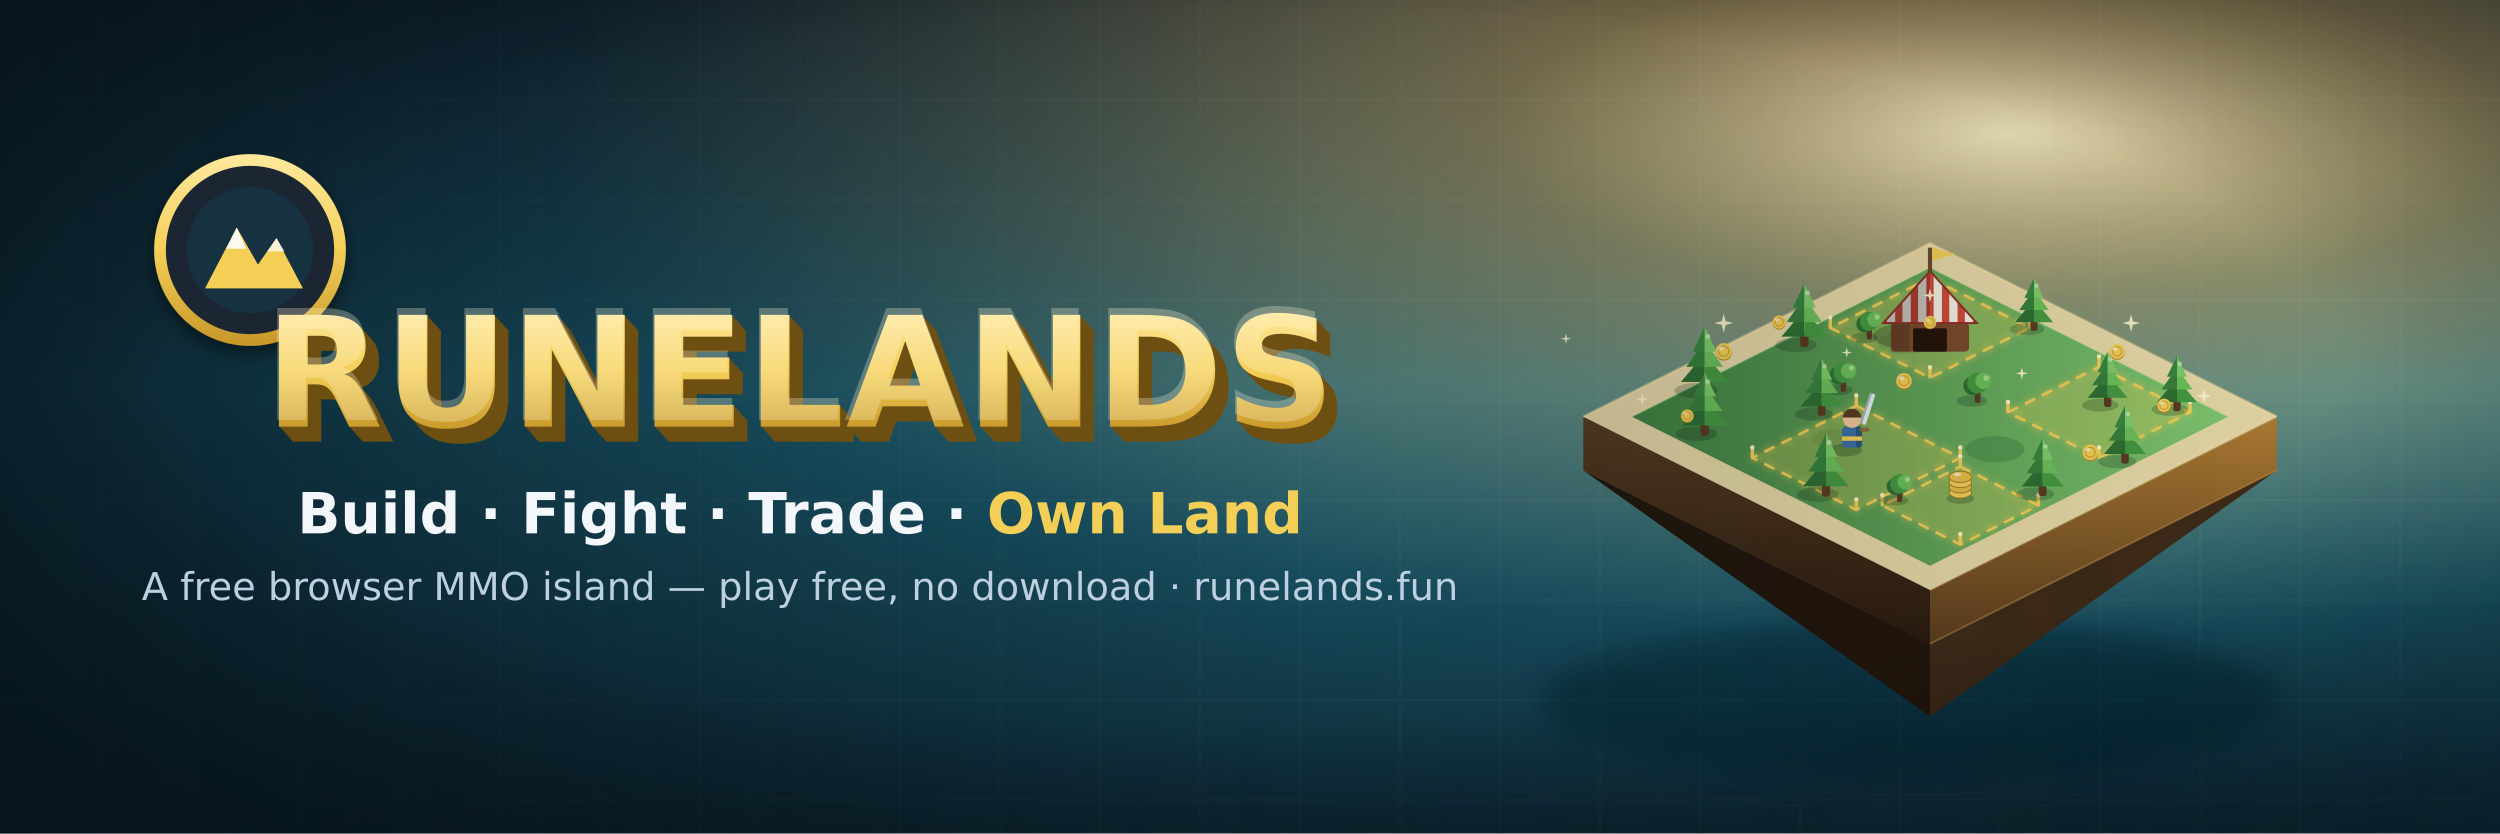
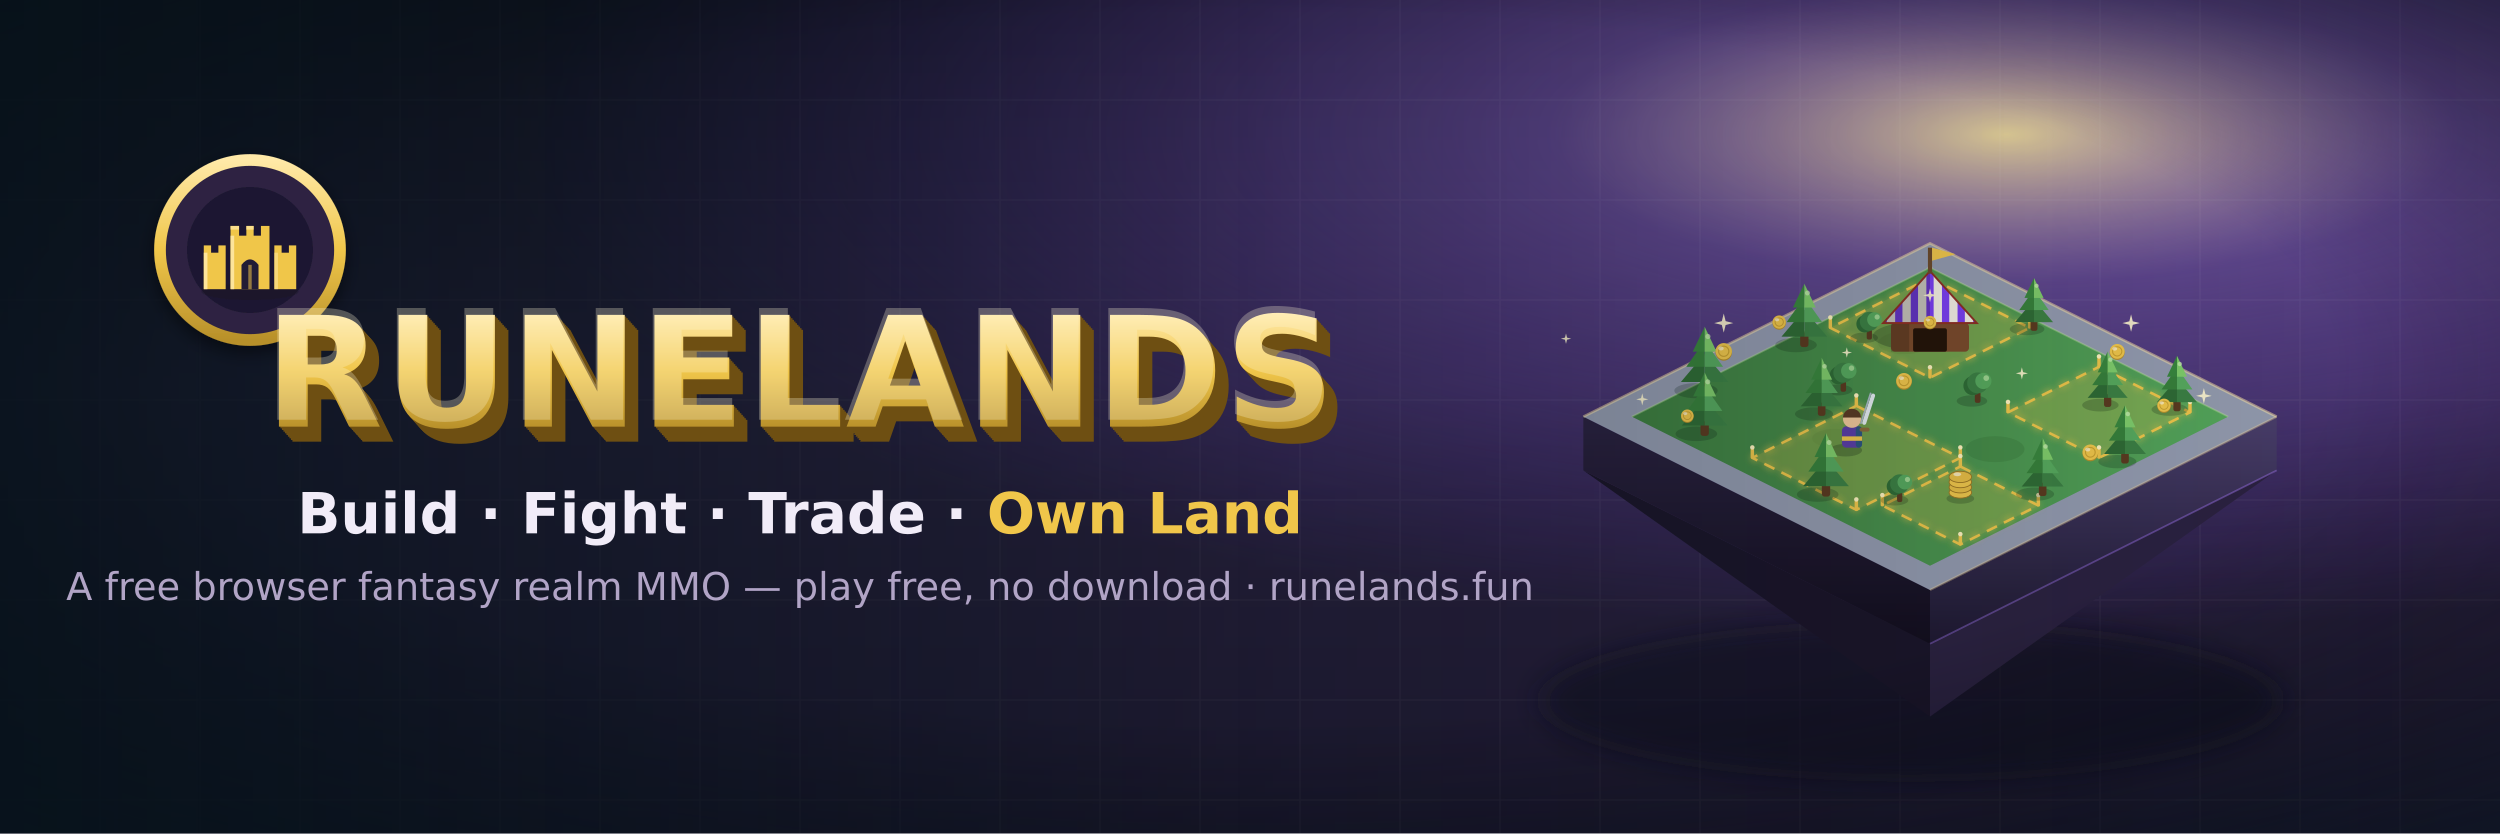
<svg xmlns="http://www.w3.org/2000/svg" width="1500" height="500" viewBox="0 0 1500 500">
  <defs>
    <linearGradient id="sky" x1="0" y1="0" x2="0" y2="1">
-       <stop offset="0" stop-color="#163140" />
-       <stop offset=".46" stop-color="#247e96" />
-       <stop offset="1" stop-color="#0f2c39" />
+       <stop offset="0" stop-color="#15111f" />
+       <stop offset=".46" stop-color="#2d2342" />
+       <stop offset="1" stop-color="#1e1830" />
    </linearGradient>
    <radialGradient id="sun" cx="80%" cy="16%" r="60%">
-       <stop offset="0" stop-color="#fff1c2" stop-opacity=".95" />
-       <stop offset="34%" stop-color="#f4b65a" stop-opacity=".5" />
-       <stop offset="100%" stop-color="#f4b65a" stop-opacity="0" />
+       <stop offset="0" stop-color="#ffe9a8" stop-opacity=".9" />
+       <stop offset="30%" stop-color="#ab7bff" stop-opacity=".42" />
+       <stop offset="100%" stop-color="#7a3df0" stop-opacity="0" />
    </radialGradient>
    <linearGradient id="refl" x1="0" y1="0" x2="0" y2="1">
-       <stop offset="0" stop-color="#ffe9a8" stop-opacity="0" />
-       <stop offset=".5" stop-color="#ffdf8c" stop-opacity=".2" />
-       <stop offset="1" stop-color="#ffdf8c" stop-opacity="0" />
+       <stop offset="0" stop-color="#ab7bff" stop-opacity="0" />
+       <stop offset=".5" stop-color="#ffe9a8" stop-opacity=".22" />
+       <stop offset="1" stop-color="#ab7bff" stop-opacity="0" />
    </linearGradient>
    <linearGradient id="grassG" gradientUnits="userSpaceOnUse" x1="1380" y1="560" x2="580" y2="560">
-       <stop offset="0" stop-color="#86cc72" />
+       <stop offset="0" stop-color="#57a95d" />
      <stop offset="1" stop-color="#3c7a3c" />
    </linearGradient>
    <linearGradient id="wallR" x1="0" y1="0" x2="0" y2="1">
-       <stop offset="0" stop-color="#b07c33" />
-       <stop offset="1" stop-color="#5c3d1c" />
+       <stop offset="0" stop-color="#4a3e6b" />
+       <stop offset="1" stop-color="#1e1830" />
    </linearGradient>
    <linearGradient id="wallL" x1="0" y1="0" x2="0" y2="1">
-       <stop offset="0" stop-color="#5a3c1f" />
-       <stop offset="1" stop-color="#291a0c" />
+       <stop offset="0" stop-color="#2b2140" />
+       <stop offset="1" stop-color="#120d1c" />
    </linearGradient>
    <linearGradient id="goldG" x1="0" y1="0" x2="0" y2="1">
-       <stop offset="0" stop-color="#ffe79a" />
-       <stop offset=".5" stop-color="#f4cf57" />
-       <stop offset="1" stop-color="#c99a2c" />
+       <stop offset="0" stop-color="#ffe9a8" />
+       <stop offset=".5" stop-color="#f0c64a" />
+       <stop offset="1" stop-color="#b8902a" />
    </linearGradient>
    <radialGradient id="ctaG" cx="50%" cy="28%" r="85%">
-       <stop offset="0" stop-color="#ffe9a2" />
-       <stop offset=".6" stop-color="#f4cf57" />
-       <stop offset="1" stop-color="#d8a838" />
+       <stop offset="0" stop-color="#ffe9a8" />
+       <stop offset=".6" stop-color="#f0c64a" />
+       <stop offset="1" stop-color="#b8902a" />
    </radialGradient>
    <linearGradient id="scrimT" x1="0" y1="0" x2="0" y2="1">
      <stop offset="0" stop-color="#06151d" stop-opacity=".62" />
      <stop offset="1" stop-color="#06151d" stop-opacity="0" />
    </linearGradient>
    <linearGradient id="scrimB" x1="0" y1="0" x2="0" y2="1">
      <stop offset="0" stop-color="#06151d" stop-opacity="0" />
      <stop offset="1" stop-color="#06151d" stop-opacity=".66" />
    </linearGradient>
    <radialGradient id="vig" cx="50%" cy="44%" r="74%">
      <stop offset="58%" stop-color="#000" stop-opacity="0" />
      <stop offset="100%" stop-color="#04121a" stop-opacity=".55" />
    </radialGradient>
    <filter id="glow" x="-50%" y="-50%" width="200%" height="200%">
      <feGaussianBlur stdDeviation="4.5" result="b" />
      <feMerge>
        <feMergeNode in="b" />
        <feMergeNode in="SourceGraphic" />
      </feMerge>
    </filter>
    <filter id="soft" x="-60%" y="-60%" width="220%" height="220%">
      <feGaussianBlur stdDeviation="16" />
    </filter>
    <filter id="haze" x="-60%" y="-60%" width="220%" height="220%">
      <feGaussianBlur stdDeviation="2.4" />
    </filter>
    <filter id="ds" x="-30%" y="-30%" width="160%" height="160%">
      <feDropShadow dx="0" dy="4" stdDeviation="5" flood-color="#000" flood-opacity=".5" />
    </filter>
  </defs>
  <defs>
    <linearGradient id="bgDay" x1="0" y1="0" x2="0" y2="1">
-       <stop offset="0" stop-color="#c2e9f3" />
-       <stop offset=".46" stop-color="#7fcadb" />
-       <stop offset="1" stop-color="#3a9cb7" />
+       <stop offset="0" stop-color="#3a2f54" />
+       <stop offset=".46" stop-color="#2d2342" />
+       <stop offset="1" stop-color="#1e1830" />
    </linearGradient>
    <linearGradient id="bgMap" x1="0" y1="0" x2="0" y2="1">
-       <stop offset="0" stop-color="#2c3d4e" />
-       <stop offset="1" stop-color="#121b25" />
+       <stop offset="0" stop-color="#2d2342" />
+       <stop offset="1" stop-color="#15111f" />
    </linearGradient>
    <linearGradient id="bgNight" x1="0" y1="0" x2="0" y2="1">
      <stop offset="0" stop-color="#2c1620" />
      <stop offset=".5" stop-color="#3c1a22" />
      <stop offset="1" stop-color="#110910" />
    </linearGradient>
    <linearGradient id="bgEcon" x1="0" y1="0" x2="0" y2="1">
      <stop offset="0" stop-color="#312257" />
      <stop offset=".5" stop-color="#221a44" />
      <stop offset="1" stop-color="#0f0b22" />
    </linearGradient>
    <radialGradient id="sunWarm" cx="78%" cy="16%" r="62%">
      <stop offset="0" stop-color="#fffaea" stop-opacity=".95" />
      <stop offset="34%" stop-color="#ffe2a0" stop-opacity=".5" />
      <stop offset="100%" stop-color="#ffe2a0" stop-opacity="0" />
    </radialGradient>
    <radialGradient id="goldGlow" cx="70%" cy="42%" r="62%">
      <stop offset="0" stop-color="#ffe7a4" stop-opacity=".45" />
      <stop offset="100%" stop-color="#ffe7a4" stop-opacity="0" />
    </radialGradient>
    <radialGradient id="redglow" cx="50%" cy="50%" r="50%">
      <stop offset="0" stop-color="#ff3b2a" stop-opacity=".55" />
      <stop offset="100%" stop-color="#ff3b2a" stop-opacity="0" />
    </radialGradient>
    <linearGradient id="scrimL" x1="0" y1="0" x2="1" y2="0">
      <stop offset="0" stop-color="#06121a" stop-opacity=".85" />
      <stop offset=".52" stop-color="#06121a" stop-opacity=".22" />
      <stop offset="1" stop-color="#06121a" stop-opacity="0" />
    </linearGradient>
    <linearGradient id="grassG2" x1="0" y1="0" x2="0" y2="1">
      <stop offset="0" stop-color="#86cc72" />
      <stop offset="1" stop-color="#3c7a3c" />
    </linearGradient>
    <radialGradient id="icSea" cx="50%" cy="38%" r="80%">
-       <stop offset="0" stop-color="#2d3f50" />
-       <stop offset="1" stop-color="#0b121a" />
+       <stop offset="0" stop-color="#2d2342" />
+       <stop offset="1" stop-color="#120d1c" />
    </radialGradient>
    <linearGradient id="mtnR" x1="0" y1="0" x2="0" y2="1">
      <stop offset="0" stop-color="#ffe79a" />
      <stop offset="1" stop-color="#e3b43c" />
    </linearGradient>
    <linearGradient id="mtnL" x1="0" y1="0" x2="0" y2="1">
      <stop offset="0" stop-color="#e0b950" />
      <stop offset="1" stop-color="#b0842a" />
    </linearGradient>
    <radialGradient id="icGold" cx="50%" cy="38%" r="82%">
      <stop offset="0" stop-color="#ffeab0" />
      <stop offset=".55" stop-color="#f3cc62" />
      <stop offset="1" stop-color="#d59f33" />
    </radialGradient>
    <radialGradient id="icNavy" cx="50%" cy="40%" r="82%">
-       <stop offset="0" stop-color="#243c4e" />
-       <stop offset="1" stop-color="#0b1620" />
+       <stop offset="0" stop-color="#2d2342" />
+       <stop offset="1" stop-color="#120d1c" />
    </radialGradient>
    <linearGradient id="mtnDeep" x1="0" y1="0" x2="0" y2="1">
-       <stop offset="0" stop-color="#e8bb45" />
-       <stop offset="1" stop-color="#a9781f" />
+       <stop offset="0" stop-color="#f0c64a" />
+       <stop offset="1" stop-color="#b8902a" />
    </linearGradient>
  </defs>
  <rect width="1500" height="500" fill="url(#sky)" />
  <rect width="1500" height="500" fill="url(#sun)" />
  <g stroke="#ffffff" stroke-width="1" opacity=".04">
    <line x1="60" y1="0" x2="60" y2="500" />
    <line x1="120" y1="0" x2="120" y2="500" />
    <line x1="180" y1="0" x2="180" y2="500" />
    <line x1="240" y1="0" x2="240" y2="500" />
    <line x1="300" y1="0" x2="300" y2="500" />
    <line x1="360" y1="0" x2="360" y2="500" />
    <line x1="420" y1="0" x2="420" y2="500" />
    <line x1="480" y1="0" x2="480" y2="500" />
    <line x1="540" y1="0" x2="540" y2="500" />
    <line x1="600" y1="0" x2="600" y2="500" />
    <line x1="660" y1="0" x2="660" y2="500" />
    <line x1="720" y1="0" x2="720" y2="500" />
    <line x1="780" y1="0" x2="780" y2="500" />
    <line x1="840" y1="0" x2="840" y2="500" />
    <line x1="900" y1="0" x2="900" y2="500" />
    <line x1="960" y1="0" x2="960" y2="500" />
    <line x1="1020" y1="0" x2="1020" y2="500" />
    <line x1="1080" y1="0" x2="1080" y2="500" />
    <line x1="1140" y1="0" x2="1140" y2="500" />
    <line x1="1200" y1="0" x2="1200" y2="500" />
    <line x1="1260" y1="0" x2="1260" y2="500" />
    <line x1="1320" y1="0" x2="1320" y2="500" />
    <line x1="1380" y1="0" x2="1380" y2="500" />
    <line x1="1440" y1="0" x2="1440" y2="500" />
    <line x1="0" y1="60" x2="1500" y2="60" />
    <line x1="0" y1="120" x2="1500" y2="120" />
    <line x1="0" y1="180" x2="1500" y2="180" />
    <line x1="0" y1="240" x2="1500" y2="240" />
    <line x1="0" y1="300" x2="1500" y2="300" />
    <line x1="0" y1="360" x2="1500" y2="360" />
    <line x1="0" y1="420" x2="1500" y2="420" />
    <line x1="0" y1="480" x2="1500" y2="480" />
  </g>
  <g transform="translate(648.4 -41.2) scale(0.52)">
-     <ellipse cx="958" cy="888" rx="430" ry="92" fill="#06212e" opacity=".5" filter="url(#soft)" />
-     <polygon points="580.0,622.0 980.0,822.0 980.0,906.0" fill="#22150a" />
-     <polygon points="980.0,822.0 1380.0,622.0 980.0,906.0" fill="#3f2a17" />
+     <ellipse cx="958" cy="888" rx="430" ry="92" fill="#0f0b1a" opacity=".55" filter="url(#soft)" />
+     <polygon points="580.0,622.0 980.0,822.0 980.0,906.0" fill="#1a1428" />
+     <polygon points="980.0,822.0 1380.0,622.0 980.0,906.0" fill="#2b2140" />
    <polygon points="580.0,560.0 980.0,760.0 980.0,822.0 580.0,622.0" fill="url(#wallL)" />
    <polygon points="980.0,760.0 1380.0,560.0 1380.0,622.0 980.0,822.0" fill="url(#wallR)" />
-     <polyline points="980.0,822.0 1380.0,622.0" fill="none" stroke="#c8923f" stroke-width="2" opacity=".5" />
-     <polygon points="980.0,360.0 1380.0,560.0 980.0,760.0 580.0,560.0" fill="#e6d6a0" />
+     <polyline points="980.0,822.0 1380.0,622.0" fill="none" stroke="#ab7bff" stroke-width="2" opacity=".4" />
+     <polygon points="980.0,360.0 1380.0,560.0 980.0,760.0 580.0,560.0" fill="#8c94a9" />
    <polygon points="980.0,360.0 1380.0,560.0 980.0,760.0 580.0,560.0" fill="#fff" opacity=".06" />
    <polygon points="980.0,388.0 1324.0,560.0 980.0,732.0 636.0,560.0" fill="url(#grassG)" />
    <ellipse cx="950" cy="475" rx="30" ry="13" fill="#3a7a3b" opacity=".4" />
    <ellipse cx="1055" cy="597.5" rx="34" ry="15" fill="#3a7a3b" opacity=".4" />
    <ellipse cx="870" cy="585" rx="26" ry="11" fill="#3a7a3b" opacity=".4" />
    <polyline points="580.0,560.0 980.0,360.0 1380.0,560.0" fill="none" stroke="#ffe6a6" stroke-width="3" opacity=".5" />
    <polyline points="1380.0,560.0 980.0,760.0" fill="none" stroke="#ffdf9c" stroke-width="2.5" opacity=".35" />
    <polyline points="636.0,560.0 980.0,388.0 1324.0,560.0" fill="none" stroke="#bfe89a" stroke-width="2" opacity=".4" />
    <g filter="url(#glow)">
-       <polygon points="980.0,400.0 1095.0,457.5 980.0,515.0 865.0,457.5" fill="#f4cf57" opacity=".13" />
-       <polygon points="980.0,400.0 1095.0,457.5 980.0,515.0 865.0,457.5" fill="none" stroke="#f4cf57" stroke-width="3" stroke-dasharray="13 9" stroke-linejoin="round" />
-     </g>
-     <rect x="978.0" y="389.0" width="4" height="12" rx="1.5" fill="#f4cf57" />
+       <polygon points="980.0,400.0 1095.0,457.5 980.0,515.0 865.0,457.5" fill="#f0c64a" opacity=".13" />
+       <polygon points="980.0,400.0 1095.0,457.5 980.0,515.0 865.0,457.5" fill="none" stroke="#f0c64a" stroke-width="3" stroke-dasharray="13 9" stroke-linejoin="round" />
+     </g>
+     <rect x="978.0" y="389.0" width="4" height="12" rx="1.5" fill="#f0c64a" />
    <circle cx="980.0" cy="388.0" r="2.6" fill="#fff3bf" />
-     <rect x="1093.0" y="446.5" width="4" height="12" rx="1.5" fill="#f4cf57" />
+     <rect x="1093.0" y="446.5" width="4" height="12" rx="1.5" fill="#f0c64a" />
    <circle cx="1095.0" cy="445.5" r="2.6" fill="#fff3bf" />
-     <rect x="978.0" y="504.0" width="4" height="12" rx="1.5" fill="#f4cf57" />
+     <rect x="978.0" y="504.0" width="4" height="12" rx="1.5" fill="#f0c64a" />
    <circle cx="980.0" cy="503.0" r="2.6" fill="#fff3bf" />
-     <rect x="863.0" y="446.5" width="4" height="12" rx="1.5" fill="#f4cf57" />
+     <rect x="863.0" y="446.5" width="4" height="12" rx="1.5" fill="#f0c64a" />
    <circle cx="865.0" cy="445.5" r="2.6" fill="#fff3bf" />
    <g filter="url(#glow)">
-       <polygon points="1175.0,502.5 1280.0,555.0 1175.0,607.5 1070.0,555.0" fill="#f4cf57" opacity=".13" />
-       <polygon points="1175.0,502.5 1280.0,555.0 1175.0,607.5 1070.0,555.0" fill="none" stroke="#f4cf57" stroke-width="3" stroke-dasharray="13 9" stroke-linejoin="round" />
-     </g>
-     <rect x="1173.0" y="491.5" width="4" height="12" rx="1.5" fill="#f4cf57" />
+       <polygon points="1175.0,502.5 1280.0,555.0 1175.0,607.5 1070.0,555.0" fill="#f0c64a" opacity=".13" />
+       <polygon points="1175.0,502.5 1280.0,555.0 1175.0,607.5 1070.0,555.0" fill="none" stroke="#f0c64a" stroke-width="3" stroke-dasharray="13 9" stroke-linejoin="round" />
+     </g>
+     <rect x="1173.0" y="491.5" width="4" height="12" rx="1.5" fill="#f0c64a" />
    <circle cx="1175.0" cy="490.5" r="2.6" fill="#fff3bf" />
-     <rect x="1278.0" y="544.0" width="4" height="12" rx="1.5" fill="#f4cf57" />
+     <rect x="1278.0" y="544.0" width="4" height="12" rx="1.5" fill="#f0c64a" />
    <circle cx="1280.0" cy="543.0" r="2.6" fill="#fff3bf" />
-     <rect x="1173.0" y="596.5" width="4" height="12" rx="1.5" fill="#f4cf57" />
+     <rect x="1173.0" y="596.5" width="4" height="12" rx="1.5" fill="#f0c64a" />
    <circle cx="1175.0" cy="595.5" r="2.6" fill="#fff3bf" />
-     <rect x="1068.0" y="544.0" width="4" height="12" rx="1.5" fill="#f4cf57" />
+     <rect x="1068.0" y="544.0" width="4" height="12" rx="1.5" fill="#f0c64a" />
    <circle cx="1070.0" cy="543.0" r="2.6" fill="#fff3bf" />
    <g filter="url(#glow)">
-       <polygon points="895.0,547.5 1015.0,607.5 895.0,667.5 775.0,607.5" fill="#f4cf57" opacity=".13" />
-       <polygon points="895.0,547.5 1015.0,607.5 895.0,667.5 775.0,607.5" fill="none" stroke="#f4cf57" stroke-width="3" stroke-dasharray="13 9" stroke-linejoin="round" />
-     </g>
-     <rect x="893.0" y="536.5" width="4" height="12" rx="1.5" fill="#f4cf57" />
+       <polygon points="895.0,547.5 1015.0,607.5 895.0,667.5 775.0,607.5" fill="#f0c64a" opacity=".13" />
+       <polygon points="895.0,547.5 1015.0,607.5 895.0,667.5 775.0,607.5" fill="none" stroke="#f0c64a" stroke-width="3" stroke-dasharray="13 9" stroke-linejoin="round" />
+     </g>
+     <rect x="893.0" y="536.5" width="4" height="12" rx="1.5" fill="#f0c64a" />
    <circle cx="895.0" cy="535.5" r="2.6" fill="#fff3bf" />
-     <rect x="1013.0" y="596.5" width="4" height="12" rx="1.5" fill="#f4cf57" />
+     <rect x="1013.0" y="596.5" width="4" height="12" rx="1.5" fill="#f0c64a" />
    <circle cx="1015.0" cy="595.5" r="2.6" fill="#fff3bf" />
-     <rect x="893.0" y="656.5" width="4" height="12" rx="1.5" fill="#f4cf57" />
+     <rect x="893.0" y="656.5" width="4" height="12" rx="1.5" fill="#f0c64a" />
    <circle cx="895.0" cy="655.5" r="2.6" fill="#fff3bf" />
-     <rect x="773.0" y="596.5" width="4" height="12" rx="1.5" fill="#f4cf57" />
+     <rect x="773.0" y="596.5" width="4" height="12" rx="1.5" fill="#f0c64a" />
    <circle cx="775.0" cy="595.5" r="2.6" fill="#fff3bf" />
    <g filter="url(#glow)">
-       <polygon points="1015.0,617.5 1105.0,662.5 1015.0,707.5 925.0,662.5" fill="#f4cf57" opacity=".13" />
-       <polygon points="1015.0,617.5 1105.0,662.5 1015.0,707.5 925.0,662.5" fill="none" stroke="#f4cf57" stroke-width="3" stroke-dasharray="13 9" stroke-linejoin="round" />
-     </g>
-     <rect x="1013.0" y="606.5" width="4" height="12" rx="1.5" fill="#f4cf57" />
+       <polygon points="1015.0,617.5 1105.0,662.5 1015.0,707.5 925.0,662.5" fill="#f0c64a" opacity=".13" />
+       <polygon points="1015.0,617.5 1105.0,662.5 1015.0,707.5 925.0,662.5" fill="none" stroke="#f0c64a" stroke-width="3" stroke-dasharray="13 9" stroke-linejoin="round" />
+     </g>
+     <rect x="1013.0" y="606.5" width="4" height="12" rx="1.5" fill="#f0c64a" />
    <circle cx="1015.0" cy="605.5" r="2.6" fill="#fff3bf" />
-     <rect x="1103.0" y="651.5" width="4" height="12" rx="1.5" fill="#f4cf57" />
+     <rect x="1103.0" y="651.5" width="4" height="12" rx="1.5" fill="#f0c64a" />
    <circle cx="1105.0" cy="650.5" r="2.6" fill="#fff3bf" />
-     <rect x="1013.0" y="696.5" width="4" height="12" rx="1.5" fill="#f4cf57" />
+     <rect x="1013.0" y="696.5" width="4" height="12" rx="1.5" fill="#f0c64a" />
    <circle cx="1015.0" cy="695.5" r="2.6" fill="#fff3bf" />
-     <rect x="923.0" y="651.5" width="4" height="12" rx="1.5" fill="#f4cf57" />
+     <rect x="923.0" y="651.5" width="4" height="12" rx="1.5" fill="#f0c64a" />
    <circle cx="925.0" cy="650.5" r="2.6" fill="#fff3bf" />
    <g transform="translate(980.0 455.0)">
      <g transform="scale(1.5)">
        <ellipse cx="-8" cy="8" rx="36" ry="11" fill="#0a1a0e" opacity=".25" />
        <rect x="-30" y="-2" width="60" height="22" rx="3" fill="#7a4a2a" />
        <rect x="-30" y="-2" width="14" height="22" fill="#000" opacity=".18" />
        <clipPath id="troof">
          <path d="M0 -42 L36 -2 L-36 -2 Z" />
        </clipPath>
        <g clip-path="url(#troof)">
-           <rect x="-36" y="-44" width="72" height="44" fill="#cf4a38" />
+           <rect x="-36" y="-44" width="72" height="44" fill="#7a3df0" />
          <rect x="-33.2" y="-44" width="6.4" height="44" fill="#f4efe4" />
          <rect x="-21.2" y="-44" width="6.4" height="44" fill="#f4efe4" />
          <rect x="-9.2" y="-44" width="6.4" height="44" fill="#f4efe4" />
          <rect x="2.8" y="-44" width="6.4" height="44" fill="#f4efe4" />
          <rect x="14.8" y="-44" width="6.4" height="44" fill="#f4efe4" />
          <rect x="26.8" y="-44" width="6.4" height="44" fill="#f4efe4" />
          <path d="M0 -42 L-36 -2 L0 -2 Z" fill="#000" opacity=".2" />
        </g>
        <path d="M0 -42 L36 -2 L-36 -2 Z" fill="none" stroke="#8d2f22" stroke-width="1.5" />
        <rect x="-13" y="2" width="26" height="18" rx="1.5" fill="#241307" />
        <rect x="-1.6" y="-60" width="3.2" height="20" fill="#6b4a2a" />
-         <path d="M1.6 -60 l18 5 l-18 5 Z" fill="#f4cf57" />
+         <path d="M1.6 -60 l18 5 l-18 5 Z" fill="#f0c64a" />
      </g>
    </g>
    <g transform="translate(1100.0 455.0)">
      <g transform="scale(1)">
        <ellipse cx="-8" cy="4" rx="20" ry="7" fill="#0a1a0e" opacity=".22" />
        <rect x="-4" y="-8" width="8" height="14" rx="2.5" fill="#5b3a1f" />
-         <path d="M0 -30 L-22 -4 L0 -4 Z" fill="#2f6f31" />
-         <path d="M0 -30 L22 -4 L0 -4 Z" fill="#469940" />
-         <path d="M0 -42 L-17 -18 L0 -18 Z" fill="#37803a" />
-         <path d="M0 -42 L17 -18 L0 -18 Z" fill="#6cc05a" />
+         <path d="M0 -30 L-22 -4 L0 -4 Z" fill="#2f6b34" />
+         <path d="M0 -30 L22 -4 L0 -4 Z" fill="#3c8043" />
+         <path d="M0 -42 L-17 -18 L0 -18 Z" fill="#37803a" />
+         <path d="M0 -42 L17 -18 L0 -18 Z" fill="#57a95d" />
        <path d="M0 -55 L-11 -32 L0 -32 Z" fill="#39863d" />
        <path d="M0 -55 L11 -32 L0 -32 Z" fill="#7fcc6a" />
        <circle cx="3" cy="-46" r="2.4" fill="#cdf0b3" opacity=".7" />
      </g>
    </g>
    <g transform="translate(910.0 465.0)">
      <g transform="scale(1)">
        <ellipse cx="-6" cy="4" rx="16" ry="6" fill="#0a1a0e" opacity=".22" />
        <rect x="-3" y="-6" width="6" height="12" rx="2" fill="#5b3a1f" />
-         <circle cx="-5" cy="-12" r="10" fill="#2f6f31" />
-         <circle cx="0" cy="-15" r="11" fill="#469940" />
-         <circle cx="6" cy="-17" r="8.5" fill="#6cc05a" />
+         <circle cx="-5" cy="-12" r="10" fill="#2f6b34" />
+         <circle cx="0" cy="-15" r="11" fill="#3c8043" />
+         <circle cx="6" cy="-17" r="8.5" fill="#57a95d" />
        <circle cx="9" cy="-20" r="3" fill="#cdf0b3" opacity=".6" />
      </g>
    </g>
    <g transform="translate(835.0 472.5)">
      <g transform="scale(1.2)">
        <ellipse cx="-8" cy="4" rx="20" ry="7" fill="#0a1a0e" opacity=".22" />
        <rect x="-4" y="-8" width="8" height="14" rx="2.5" fill="#5b3a1f" />
-         <path d="M0 -30 L-22 -4 L0 -4 Z" fill="#2f6f31" />
-         <path d="M0 -30 L22 -4 L0 -4 Z" fill="#469940" />
-         <path d="M0 -42 L-17 -18 L0 -18 Z" fill="#37803a" />
-         <path d="M0 -42 L17 -18 L0 -18 Z" fill="#6cc05a" />
+         <path d="M0 -30 L-22 -4 L0 -4 Z" fill="#2f6b34" />
+         <path d="M0 -30 L22 -4 L0 -4 Z" fill="#3c8043" />
+         <path d="M0 -42 L-17 -18 L0 -18 Z" fill="#37803a" />
+         <path d="M0 -42 L17 -18 L0 -18 Z" fill="#57a95d" />
        <path d="M0 -55 L-11 -32 L0 -32 Z" fill="#39863d" />
        <path d="M0 -55 L11 -32 L0 -32 Z" fill="#7fcc6a" />
        <circle cx="3" cy="-46" r="2.4" fill="#cdf0b3" opacity=".7" />
      </g>
    </g>
    <g transform="translate(950.0 520.0)">
      <g transform="scale(1)">
        <circle r="9" fill="#b8902a" />
-         <circle cy="-1.4" r="9" fill="#f4cf57" />
+         <circle cy="-1.4" r="9" fill="#f0c64a" />
        <circle cy="-1.4" r="5.6" fill="none" stroke="#caa12f" stroke-width="1.3" />
        <ellipse cx="-3" cy="-4.5" rx="3" ry="2.2" fill="#fff" opacity=".55" />
      </g>
    </g>
    <g transform="translate(720.0 525.0)">
      <g transform="scale(1.25)">
        <ellipse cx="-8" cy="4" rx="20" ry="7" fill="#0a1a0e" opacity=".22" />
        <rect x="-4" y="-8" width="8" height="14" rx="2.5" fill="#5b3a1f" />
-         <path d="M0 -30 L-22 -4 L0 -4 Z" fill="#2f6f31" />
-         <path d="M0 -30 L22 -4 L0 -4 Z" fill="#469940" />
-         <path d="M0 -42 L-17 -18 L0 -18 Z" fill="#37803a" />
-         <path d="M0 -42 L17 -18 L0 -18 Z" fill="#6cc05a" />
+         <path d="M0 -30 L-22 -4 L0 -4 Z" fill="#2f6b34" />
+         <path d="M0 -30 L22 -4 L0 -4 Z" fill="#3c8043" />
+         <path d="M0 -42 L-17 -18 L0 -18 Z" fill="#37803a" />
+         <path d="M0 -42 L17 -18 L0 -18 Z" fill="#57a95d" />
        <path d="M0 -55 L-11 -32 L0 -32 Z" fill="#39863d" />
        <path d="M0 -55 L11 -32 L0 -32 Z" fill="#7fcc6a" />
        <circle cx="3" cy="-46" r="2.4" fill="#cdf0b3" opacity=".7" />
      </g>
    </g>
    <g transform="translate(880.0 525.0)">
      <g transform="scale(1.05)">
        <ellipse cx="-6" cy="4" rx="16" ry="6" fill="#0a1a0e" opacity=".22" />
        <rect x="-3" y="-6" width="6" height="12" rx="2" fill="#5b3a1f" />
-         <circle cx="-5" cy="-12" r="10" fill="#2f6f31" />
-         <circle cx="0" cy="-15" r="11" fill="#469940" />
-         <circle cx="6" cy="-17" r="8.5" fill="#6cc05a" />
+         <circle cx="-5" cy="-12" r="10" fill="#2f6b34" />
+         <circle cx="0" cy="-15" r="11" fill="#3c8043" />
+         <circle cx="6" cy="-17" r="8.5" fill="#57a95d" />
        <circle cx="9" cy="-20" r="3" fill="#cdf0b3" opacity=".6" />
      </g>
    </g>
    <g transform="translate(1035.0 537.5)">
      <g transform="scale(1.1)">
        <ellipse cx="-6" cy="4" rx="16" ry="6" fill="#0a1a0e" opacity=".22" />
        <rect x="-3" y="-6" width="6" height="12" rx="2" fill="#5b3a1f" />
-         <circle cx="-5" cy="-12" r="10" fill="#2f6f31" />
-         <circle cx="0" cy="-15" r="11" fill="#469940" />
-         <circle cx="6" cy="-17" r="8.5" fill="#6cc05a" />
+         <circle cx="-5" cy="-12" r="10" fill="#2f6b34" />
+         <circle cx="0" cy="-15" r="11" fill="#3c8043" />
+         <circle cx="6" cy="-17" r="8.5" fill="#57a95d" />
        <circle cx="9" cy="-20" r="3" fill="#cdf0b3" opacity=".6" />
      </g>
    </g>
    <g transform="translate(1185.0 542.5)">
      <g transform="scale(1.05)">
        <ellipse cx="-8" cy="4" rx="20" ry="7" fill="#0a1a0e" opacity=".22" />
        <rect x="-4" y="-8" width="8" height="14" rx="2.5" fill="#5b3a1f" />
-         <path d="M0 -30 L-22 -4 L0 -4 Z" fill="#2f6f31" />
-         <path d="M0 -30 L22 -4 L0 -4 Z" fill="#469940" />
-         <path d="M0 -42 L-17 -18 L0 -18 Z" fill="#37803a" />
-         <path d="M0 -42 L17 -18 L0 -18 Z" fill="#6cc05a" />
+         <path d="M0 -30 L-22 -4 L0 -4 Z" fill="#2f6b34" />
+         <path d="M0 -30 L22 -4 L0 -4 Z" fill="#3c8043" />
+         <path d="M0 -42 L-17 -18 L0 -18 Z" fill="#37803a" />
+         <path d="M0 -42 L17 -18 L0 -18 Z" fill="#57a95d" />
        <path d="M0 -55 L-11 -32 L0 -32 Z" fill="#39863d" />
        <path d="M0 -55 L11 -32 L0 -32 Z" fill="#7fcc6a" />
        <circle cx="3" cy="-46" r="2.4" fill="#cdf0b3" opacity=".7" />
      </g>
    </g>
    <g transform="translate(1265.0 547.5)">
      <g transform="scale(1.05)">
        <ellipse cx="-8" cy="4" rx="20" ry="7" fill="#0a1a0e" opacity=".22" />
        <rect x="-4" y="-8" width="8" height="14" rx="2.5" fill="#5b3a1f" />
-         <path d="M0 -30 L-22 -4 L0 -4 Z" fill="#2f6f31" />
-         <path d="M0 -30 L22 -4 L0 -4 Z" fill="#469940" />
-         <path d="M0 -42 L-17 -18 L0 -18 Z" fill="#37803a" />
-         <path d="M0 -42 L17 -18 L0 -18 Z" fill="#6cc05a" />
+         <path d="M0 -30 L-22 -4 L0 -4 Z" fill="#2f6b34" />
+         <path d="M0 -30 L22 -4 L0 -4 Z" fill="#3c8043" />
+         <path d="M0 -42 L-17 -18 L0 -18 Z" fill="#37803a" />
+         <path d="M0 -42 L17 -18 L0 -18 Z" fill="#57a95d" />
        <path d="M0 -55 L-11 -32 L0 -32 Z" fill="#39863d" />
        <path d="M0 -55 L11 -32 L0 -32 Z" fill="#7fcc6a" />
        <circle cx="3" cy="-46" r="2.4" fill="#cdf0b3" opacity=".7" />
      </g>
    </g>
    <g transform="translate(855.0 552.5)">
      <g transform="scale(1.1)">
        <ellipse cx="-8" cy="4" rx="20" ry="7" fill="#0a1a0e" opacity=".22" />
        <rect x="-4" y="-8" width="8" height="14" rx="2.5" fill="#5b3a1f" />
-         <path d="M0 -30 L-22 -4 L0 -4 Z" fill="#2f6f31" />
-         <path d="M0 -30 L22 -4 L0 -4 Z" fill="#469940" />
-         <path d="M0 -42 L-17 -18 L0 -18 Z" fill="#37803a" />
-         <path d="M0 -42 L17 -18 L0 -18 Z" fill="#6cc05a" />
+         <path d="M0 -30 L-22 -4 L0 -4 Z" fill="#2f6b34" />
+         <path d="M0 -30 L22 -4 L0 -4 Z" fill="#3c8043" />
+         <path d="M0 -42 L-17 -18 L0 -18 Z" fill="#37803a" />
+         <path d="M0 -42 L17 -18 L0 -18 Z" fill="#57a95d" />
        <path d="M0 -55 L-11 -32 L0 -32 Z" fill="#39863d" />
        <path d="M0 -55 L11 -32 L0 -32 Z" fill="#7fcc6a" />
        <circle cx="3" cy="-46" r="2.4" fill="#cdf0b3" opacity=".7" />
      </g>
    </g>
    <g transform="translate(720.0 575.0)">
      <g transform="scale(1.2)">
        <ellipse cx="-8" cy="4" rx="20" ry="7" fill="#0a1a0e" opacity=".22" />
        <rect x="-4" y="-8" width="8" height="14" rx="2.5" fill="#5b3a1f" />
-         <path d="M0 -30 L-22 -4 L0 -4 Z" fill="#2f6f31" />
-         <path d="M0 -30 L22 -4 L0 -4 Z" fill="#469940" />
-         <path d="M0 -42 L-17 -18 L0 -18 Z" fill="#37803a" />
-         <path d="M0 -42 L17 -18 L0 -18 Z" fill="#6cc05a" />
+         <path d="M0 -30 L-22 -4 L0 -4 Z" fill="#2f6b34" />
+         <path d="M0 -30 L22 -4 L0 -4 Z" fill="#3c8043" />
+         <path d="M0 -42 L-17 -18 L0 -18 Z" fill="#37803a" />
+         <path d="M0 -42 L17 -18 L0 -18 Z" fill="#57a95d" />
        <path d="M0 -55 L-11 -32 L0 -32 Z" fill="#39863d" />
        <path d="M0 -55 L11 -32 L0 -32 Z" fill="#7fcc6a" />
        <circle cx="3" cy="-46" r="2.4" fill="#cdf0b3" opacity=".7" />
      </g>
    </g>
    <g transform="translate(890.0 590.0)">
      <g transform="scale(1.45)">
        <ellipse cx="-5" cy="6" rx="13" ry="5" fill="#0a1a0e" opacity=".25" />
        <g transform="rotate(18 11 -20)">
          <rect x="9.5" y="-40" width="3.2" height="26" rx="1.6" fill="#e6edf3" />
          <rect x="8" y="-40" width="1.4" height="26" fill="#aab8c4" />
        </g>
-         <rect x="-8" y="-13" width="16" height="17" rx="3.5" fill="#3a6ea5" />
+         <rect x="-8" y="-13" width="16" height="17" rx="3.5" fill="#5a3ea5" />
        <rect x="3" y="-13" width="5" height="17" rx="2.5" fill="#2c557f" />
-         <rect x="-8" y="-5" width="16" height="3.5" fill="#f4cf57" />
+         <rect x="-8" y="-5" width="16" height="3.5" fill="#f0c64a" />
        <circle cx="0" cy="-19" r="7.2" fill="#f0c89a" />
        <path d="M-7.2 -20 a7.2 7 0 0 1 14.4 0 Z" fill="#5a3a22" />
        <rect x="6" y="-12" width="8" height="3.2" rx="1.6" fill="#8a6a3a" />
      </g>
    </g>
    <g transform="translate(1165.0 602.5)">
      <g transform="scale(1)">
        <circle r="9" fill="#b8902a" />
-         <circle cy="-1.4" r="9" fill="#f4cf57" />
+         <circle cy="-1.4" r="9" fill="#f0c64a" />
        <circle cy="-1.4" r="5.6" fill="none" stroke="#caa12f" stroke-width="1.3" />
        <ellipse cx="-3" cy="-4.5" rx="3" ry="2.2" fill="#fff" opacity=".55" />
      </g>
    </g>
    <g transform="translate(1205.0 607.5)">
      <g transform="scale(1.1)">
        <ellipse cx="-8" cy="4" rx="20" ry="7" fill="#0a1a0e" opacity=".22" />
        <rect x="-4" y="-8" width="8" height="14" rx="2.5" fill="#5b3a1f" />
-         <path d="M0 -30 L-22 -4 L0 -4 Z" fill="#2f6f31" />
-         <path d="M0 -30 L22 -4 L0 -4 Z" fill="#469940" />
-         <path d="M0 -42 L-17 -18 L0 -18 Z" fill="#37803a" />
-         <path d="M0 -42 L17 -18 L0 -18 Z" fill="#6cc05a" />
+         <path d="M0 -30 L-22 -4 L0 -4 Z" fill="#2f6b34" />
+         <path d="M0 -30 L22 -4 L0 -4 Z" fill="#3c8043" />
+         <path d="M0 -42 L-17 -18 L0 -18 Z" fill="#37803a" />
+         <path d="M0 -42 L17 -18 L0 -18 Z" fill="#57a95d" />
        <path d="M0 -55 L-11 -32 L0 -32 Z" fill="#39863d" />
        <path d="M0 -55 L11 -32 L0 -32 Z" fill="#7fcc6a" />
        <circle cx="3" cy="-46" r="2.4" fill="#cdf0b3" opacity=".7" />
      </g>
    </g>
    <g transform="translate(860.0 645.0)">
      <g transform="scale(1.2)">
        <ellipse cx="-8" cy="4" rx="20" ry="7" fill="#0a1a0e" opacity=".22" />
        <rect x="-4" y="-8" width="8" height="14" rx="2.5" fill="#5b3a1f" />
-         <path d="M0 -30 L-22 -4 L0 -4 Z" fill="#2f6f31" />
-         <path d="M0 -30 L22 -4 L0 -4 Z" fill="#469940" />
-         <path d="M0 -42 L-17 -18 L0 -18 Z" fill="#37803a" />
-         <path d="M0 -42 L17 -18 L0 -18 Z" fill="#6cc05a" />
+         <path d="M0 -30 L-22 -4 L0 -4 Z" fill="#2f6b34" />
+         <path d="M0 -30 L22 -4 L0 -4 Z" fill="#3c8043" />
+         <path d="M0 -42 L-17 -18 L0 -18 Z" fill="#37803a" />
+         <path d="M0 -42 L17 -18 L0 -18 Z" fill="#57a95d" />
        <path d="M0 -55 L-11 -32 L0 -32 Z" fill="#39863d" />
        <path d="M0 -55 L11 -32 L0 -32 Z" fill="#7fcc6a" />
        <circle cx="3" cy="-46" r="2.4" fill="#cdf0b3" opacity=".7" />
      </g>
    </g>
    <g transform="translate(1110.0 645.0)">
      <g transform="scale(1.1)">
        <ellipse cx="-8" cy="4" rx="20" ry="7" fill="#0a1a0e" opacity=".22" />
        <rect x="-4" y="-8" width="8" height="14" rx="2.5" fill="#5b3a1f" />
-         <path d="M0 -30 L-22 -4 L0 -4 Z" fill="#2f6f31" />
-         <path d="M0 -30 L22 -4 L0 -4 Z" fill="#469940" />
-         <path d="M0 -42 L-17 -18 L0 -18 Z" fill="#37803a" />
-         <path d="M0 -42 L17 -18 L0 -18 Z" fill="#6cc05a" />
+         <path d="M0 -30 L-22 -4 L0 -4 Z" fill="#2f6b34" />
+         <path d="M0 -30 L22 -4 L0 -4 Z" fill="#3c8043" />
+         <path d="M0 -42 L-17 -18 L0 -18 Z" fill="#37803a" />
+         <path d="M0 -42 L17 -18 L0 -18 Z" fill="#57a95d" />
        <path d="M0 -55 L-11 -32 L0 -32 Z" fill="#39863d" />
        <path d="M0 -55 L11 -32 L0 -32 Z" fill="#7fcc6a" />
        <circle cx="3" cy="-46" r="2.4" fill="#cdf0b3" opacity=".7" />
      </g>
    </g>
    <g transform="translate(1015.0 647.5)">
      <g transform="scale(1)">
        <ellipse cx="0" cy="7" rx="16" ry="6" fill="#0a1a0e" opacity=".22" />
-         <ellipse cx="0" cy="0" rx="13" ry="6.5" fill="#f4cf57" stroke="#9a7320" stroke-width="1" />
+         <ellipse cx="0" cy="0" rx="13" ry="6.5" fill="#f0c64a" stroke="#9a7320" stroke-width="1" />
        <ellipse cx="0" cy="-6" rx="13" ry="6.5" fill="#e7bd44" stroke="#9a7320" stroke-width="1" />
-         <ellipse cx="0" cy="-12" rx="13" ry="6.5" fill="#f4cf57" stroke="#9a7320" stroke-width="1" />
+         <ellipse cx="0" cy="-12" rx="13" ry="6.5" fill="#f0c64a" stroke="#9a7320" stroke-width="1" />
        <ellipse cx="0" cy="-18" rx="13" ry="6.5" fill="#e7bd44" stroke="#9a7320" stroke-width="1" />
        <ellipse cx="-3.5" cy="-21" rx="4.5" ry="2.2" fill="#fff" opacity=".6" />
      </g>
    </g>
    <g transform="translate(945.0 652.5)">
      <g transform="scale(1)">
        <ellipse cx="-6" cy="4" rx="16" ry="6" fill="#0a1a0e" opacity=".22" />
        <rect x="-3" y="-6" width="6" height="12" rx="2" fill="#5b3a1f" />
-         <circle cx="-5" cy="-12" r="10" fill="#2f6f31" />
-         <circle cx="0" cy="-15" r="11" fill="#469940" />
-         <circle cx="6" cy="-17" r="8.5" fill="#6cc05a" />
+         <circle cx="-5" cy="-12" r="10" fill="#2f6b34" />
+         <circle cx="0" cy="-15" r="11" fill="#3c8043" />
+         <circle cx="6" cy="-17" r="8.5" fill="#57a95d" />
        <circle cx="9" cy="-20" r="3" fill="#cdf0b3" opacity=".6" />
      </g>
    </g>
    <g transform="translate(742 486)">
      <g transform="scale(1.05)">
        <circle r="9" fill="#b8902a" />
-         <circle cy="-1.4" r="9" fill="#f4cf57" />
+         <circle cy="-1.4" r="9" fill="#f0c64a" />
        <circle cy="-1.4" r="5.6" fill="none" stroke="#caa12f" stroke-width="1.3" />
        <ellipse cx="-3" cy="-4.5" rx="3" ry="2.2" fill="#fff" opacity=".55" />
      </g>
    </g>
    <g transform="translate(806 452)">
      <g transform="scale(0.85)">
        <circle r="9" fill="#b8902a" />
-         <circle cy="-1.4" r="9" fill="#f4cf57" />
+         <circle cy="-1.4" r="9" fill="#f0c64a" />
        <circle cy="-1.4" r="5.6" fill="none" stroke="#caa12f" stroke-width="1.3" />
        <ellipse cx="-3" cy="-4.5" rx="3" ry="2.2" fill="#fff" opacity=".55" />
      </g>
    </g>
    <g transform="translate(1196 486)">
      <g transform="scale(0.95)">
        <circle r="9" fill="#b8902a" />
-         <circle cy="-1.4" r="9" fill="#f4cf57" />
+         <circle cy="-1.4" r="9" fill="#f0c64a" />
        <circle cy="-1.4" r="5.6" fill="none" stroke="#caa12f" stroke-width="1.3" />
        <ellipse cx="-3" cy="-4.5" rx="3" ry="2.2" fill="#fff" opacity=".55" />
      </g>
    </g>
    <g transform="translate(700 560)">
      <g transform="scale(0.8)">
        <circle r="9" fill="#b8902a" />
-         <circle cy="-1.4" r="9" fill="#f4cf57" />
+         <circle cy="-1.4" r="9" fill="#f0c64a" />
        <circle cy="-1.4" r="5.6" fill="none" stroke="#caa12f" stroke-width="1.3" />
        <ellipse cx="-3" cy="-4.5" rx="3" ry="2.2" fill="#fff" opacity=".55" />
      </g>
    </g>
    <g transform="translate(1250 548)">
      <g transform="scale(0.85)">
        <circle r="9" fill="#b8902a" />
-         <circle cy="-1.4" r="9" fill="#f4cf57" />
+         <circle cy="-1.4" r="9" fill="#f0c64a" />
        <circle cy="-1.4" r="5.6" fill="none" stroke="#caa12f" stroke-width="1.3" />
        <ellipse cx="-3" cy="-4.5" rx="3" ry="2.2" fill="#fff" opacity=".55" />
      </g>
    </g>
    <g transform="translate(980 452)">
      <g transform="scale(0.8)">
        <circle r="9" fill="#b8902a" />
-         <circle cy="-1.4" r="9" fill="#f4cf57" />
+         <circle cy="-1.4" r="9" fill="#f0c64a" />
        <circle cy="-1.4" r="5.6" fill="none" stroke="#caa12f" stroke-width="1.3" />
        <ellipse cx="-3" cy="-4.5" rx="3" ry="2.2" fill="#fff" opacity=".55" />
      </g>
    </g>
    <path transform="translate(742 452)" d="M0 -11 L2.2 -2.2 L11 0 L2.2 2.2 L0 11 L-2.2 2.2 L-11 0 L-2.2 -2.2 Z" fill="#fff6cf" opacity="0.92" />
    <path transform="translate(1212 452)" d="M0 -10 L2 -2 L10 0 L2 2 L0 10 L-2 2 L-10 0 L-2 -2 Z" fill="#fff6cf" opacity="0.92" />
    <path transform="translate(980 420)" d="M0 -8 L1.6 -1.6 L8 0 L1.6 1.6 L0 8 L-1.6 1.6 L-8 0 L-1.6 -1.6 Z" fill="#fff6cf" opacity="0.92" />
    <path transform="translate(648 540)" d="M0 -7 L1.4 -1.4 L7 0 L1.4 1.4 L0 7 L-1.4 1.4 L-7 0 L-1.4 -1.4 Z" fill="#fff6cf" opacity="0.92" />
    <path transform="translate(1296 536)" d="M0 -9 L1.8 -1.8 L9 0 L1.8 1.8 L0 9 L-1.8 1.8 L-9 0 L-1.8 -1.8 Z" fill="#fff6cf" opacity="0.92" />
    <path transform="translate(884 486)" d="M0 -6 L1.2 -1.2 L6 0 L1.2 1.2 L0 6 L-1.2 1.2 L-6 0 L-1.2 -1.2 Z" fill="#fff6cf" opacity="0.92" />
    <path transform="translate(1086 510)" d="M0 -7 L1.4 -1.4 L7 0 L1.4 1.4 L0 7 L-1.4 1.4 L-7 0 L-1.4 -1.4 Z" fill="#fff6cf" opacity="0.92" />
    <path transform="translate(560 470)" d="M0 -6 L1.2 -1.2 L6 0 L1.2 1.2 L0 6 L-1.2 1.2 L-6 0 L-1.2 -1.2 Z" fill="#fff6cf" opacity="0.92" />
  </g>
  <rect width="1500" height="500" fill="url(#vig)" />
  <rect width="1500" height="500" fill="url(#scrimL)" />
  <g filter="url(#ds)">
-     <circle cx="150" cy="150" r="54" fill="#1a2733" stroke="url(#goldG)" stroke-width="7.02" />
-     <circle cx="150" cy="150" r="37.8" fill="#16323f" />
-     <g transform="translate(150 154) scale(0.7941176)">
-       <path d="M-34 24 L-10 -22 L6 6 L20 -14 L40 24 Z" fill="#f4cf57" />
-       <path d="M-10 -22 L-3 -6 L-18 -6 Z" fill="#fff" opacity=".9" />
-       <path d="M20 -14 L26 -4 L13 -4 Z" fill="#fff" opacity=".75" />
+     <circle cx="150" cy="150" r="54" fill="#2d2342" stroke="url(#goldG)" stroke-width="7.02" />
+     <circle cx="150" cy="150" r="37.8" fill="#1e1830" />
+     <g transform="translate(150 156) scale(0.7297297)">
+       <ellipse cx="0" cy="26" rx="40" ry="7" fill="#1a1226" opacity=".35" />
+       <path d="M-38 24 L-38 -6 L-38 -6 L-38 -12 L-32 -12 L-32 -6 L-26 -6 L-26 -12 L-20 -12 L-20 24 Z" fill="#f0c64a" />
+       <path d="M38 24 L38 -6 L38 -12 L32 -12 L32 -6 L26 -6 L26 -12 L20 -12 L20 24 Z" fill="#f0c64a" />
+       <path d="M-16 24 L-16 -20 L-16 -28 L-9 -28 L-9 -20 L-3 -20 L-3 -28 L3 -28 L3 -20 L9 -20 L9 -28 L16 -28 L16 -20 L16 24 Z" fill="#f0c64a" />
+       <path d="M-7 24 L-7 4 Q0 -5 7 4 L7 24 Z" fill="#241a36" />
+       <rect x="-1.4" y="4" width="2.8" height="20" fill="#f0c64a" opacity=".55" />
+       <rect x="-38" y="-6" width="3" height="30" fill="#ffe9a8" opacity=".85" />
+       <rect x="-16" y="-20" width="3" height="44" fill="#ffe9a8" opacity=".85" />
+       <rect x="20" y="-6" width="3" height="30" fill="#ffe9a8" opacity=".5" />
+       <rect x="-16" y="-28" width="7" height="3" fill="#ffe9a8" opacity=".7" />
+       <rect x="-3" y="-28" width="6" height="3" fill="#ffe9a8" opacity=".7" />
    </g>
  </g>
  <text x="488.1" y="265" text-anchor="middle" font-family="'DejaVu Sans','Liberation Sans',sans-serif" font-weight="bold" font-size="92" letter-spacing="0.92" fill="#6e4f12">RUNELANDS</text>
  <text x="487.2" y="264" text-anchor="middle" font-family="'DejaVu Sans','Liberation Sans',sans-serif" font-weight="bold" font-size="92" letter-spacing="0.92" fill="#6e4f12">RUNELANDS</text>
  <text x="486.3" y="263" text-anchor="middle" font-family="'DejaVu Sans','Liberation Sans',sans-serif" font-weight="bold" font-size="92" letter-spacing="0.92" fill="#6e4f12">RUNELANDS</text>
  <text x="485.4" y="262" text-anchor="middle" font-family="'DejaVu Sans','Liberation Sans',sans-serif" font-weight="bold" font-size="92" letter-spacing="0.92" fill="#6e4f12">RUNELANDS</text>
  <text x="484.5" y="261" text-anchor="middle" font-family="'DejaVu Sans','Liberation Sans',sans-serif" font-weight="bold" font-size="92" letter-spacing="0.92" fill="#6e4f12">RUNELANDS</text>
  <text x="483.6" y="260" text-anchor="middle" font-family="'DejaVu Sans','Liberation Sans',sans-serif" font-weight="bold" font-size="92" letter-spacing="0.92" fill="#6e4f12">RUNELANDS</text>
  <text x="482.7" y="259" text-anchor="middle" font-family="'DejaVu Sans','Liberation Sans',sans-serif" font-weight="bold" font-size="92" letter-spacing="0.92" fill="#6e4f12">RUNELANDS</text>
  <text x="481.8" y="258" text-anchor="middle" font-family="'DejaVu Sans','Liberation Sans',sans-serif" font-weight="bold" font-size="92" letter-spacing="0.92" fill="#6e4f12">RUNELANDS</text>
  <text x="480.9" y="257" text-anchor="middle" font-family="'DejaVu Sans','Liberation Sans',sans-serif" font-weight="bold" font-size="92" letter-spacing="0.92" fill="#6e4f12">RUNELANDS</text>
  <text x="480" y="256" text-anchor="middle" font-family="'DejaVu Sans','Liberation Sans',sans-serif" font-weight="bold" font-size="92" letter-spacing="0.92" fill="url(#goldG)">RUNELANDS</text>
  <text x="479" y="251.86" text-anchor="middle" font-family="'DejaVu Sans','Liberation Sans',sans-serif" font-weight="bold" font-size="92" letter-spacing="0.92" fill="#fff7d6" opacity=".28">RUNELANDS</text>
-   <text x="480" y="320" text-anchor="middle" font-family="'DejaVu Sans','Liberation Sans',sans-serif" font-weight="bold" font-size="34" fill="#f3f7fb">Build · Fight · Trade · <tspan fill="#f4cf57">Own Land</tspan>
+   <text x="480" y="320" text-anchor="middle" font-family="'DejaVu Sans','Liberation Sans',sans-serif" font-weight="bold" font-size="34" fill="#f1ecf8">Build · Fight · Trade · <tspan fill="#f0c64a">Own Land</tspan>
  </text>
-   <text x="480" y="360" text-anchor="middle" font-family="'DejaVu Sans','Liberation Sans',sans-serif" font-size="23" fill="#bcd0df">A free browser MMO island — play free, no download · runelands.fun</text>
+   <text x="480" y="360" text-anchor="middle" font-family="'DejaVu Sans','Liberation Sans',sans-serif" font-size="23" fill="#b1a4c6">A free browser fantasy realm MMO — play free, no download · runelands.fun</text>
</svg>
